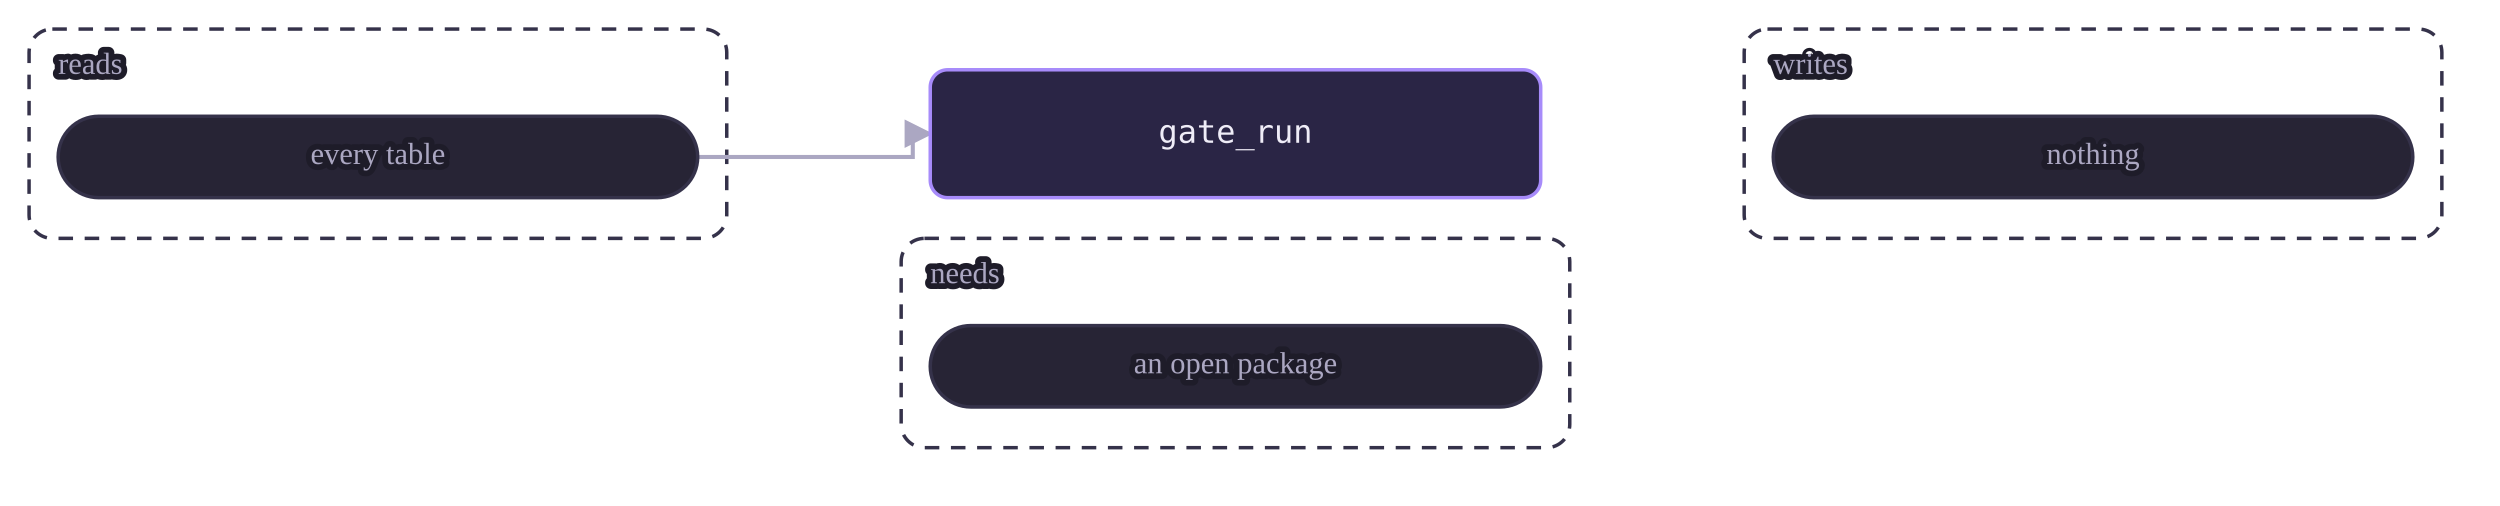
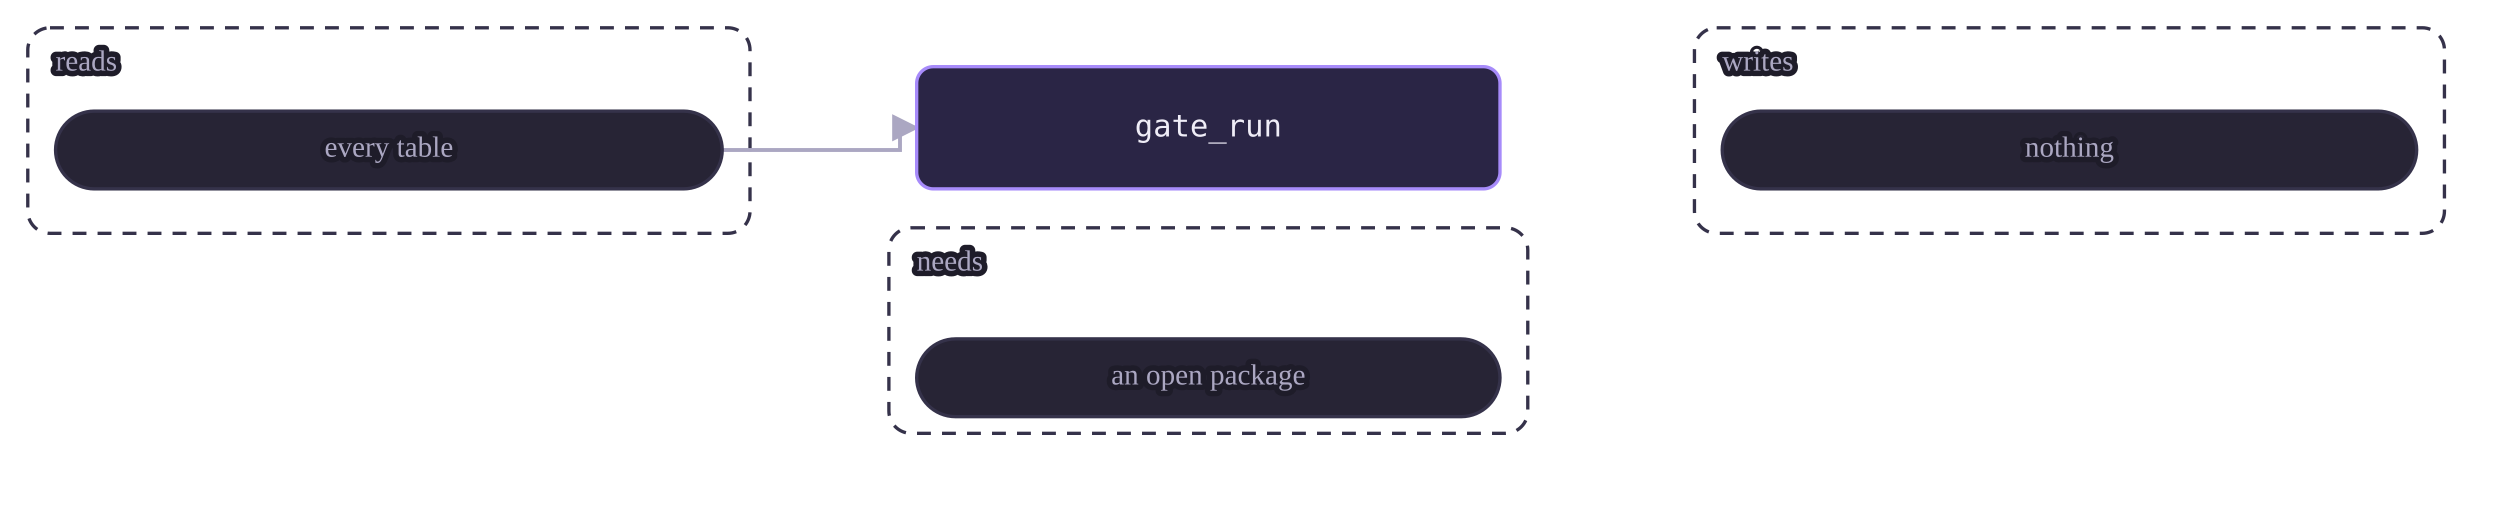
- <svg xmlns="http://www.w3.org/2000/svg" class="dia" lang="en" viewBox="0 0 860 174" width="860" height="174" role="img" aria-label="What the tool needs before it runs, what it reads, and what it writes. Every claim is pinned to a line of the server.">
+ <svg xmlns="http://www.w3.org/2000/svg" class="dia" lang="en" viewBox="0 0 900 186" width="900" height="186" role="img" aria-label="What the tool needs before it runs, what it reads, and what it writes. Every claim is pinned to a line of the server.">
  <style>svg{font-family:Georgia, "Times New Roman", serif;color:#efedf7;direction:ltr}text{fill:currentColor}.box{fill:#272435;stroke:#35324a;stroke-width:1.2}.box.acc{fill:#2a2545;stroke:#a78bfa}.box.good{fill:#23322e;stroke:#3fb950}.box.bad{fill:#38222d;stroke:#f85149}.box.warn{fill:#3a312c;stroke:#e3b341}.box.frame{fill:none;stroke:#35324a;stroke-dasharray:5 4}.frame .lbl{fill:#aba7c2}.edge{fill:none;stroke:#aba7c2;stroke-width:1.4}.edge.acc{stroke:#a78bfa;stroke-width:1.8}.edge.loop{stroke-dasharray:4 3}.lbl{font-size:12px}.lbl.small{font-size:10.5px;fill:#aba7c2;paint-order:stroke fill;stroke:#1e1c29;stroke-width:4px;stroke-linejoin:round}.lbl.strong{font-weight:600;font-size:13px}.num{font-family:Consolas, Menlo, monospace;font-size:11px;direction:ltr;unicode-bidi:isolate}.arrow{fill:#aba7c2}.arrow.acc{fill:#a78bfa}</style>
  <defs>
    <marker id="ar-fx-gate_run-en" viewBox="0 0 10 10" refX="9" refY="5" markerWidth="7" markerHeight="7" orient="auto-start-reverse">
      <path d="M0 0L10 5L0 10z" class="arrow" />
    </marker>
    <marker id="ara-fx-gate_run-en" viewBox="0 0 10 10" refX="9" refY="5" markerWidth="7" markerHeight="7" orient="auto-start-reverse">
      <path d="M0 0L10 5L0 10z" class="arrow acc" />
    </marker>
  </defs>
  <g class="frame">
-     <rect class="box frame" x="10.0" y="10" width="240" height="72" rx="8" />
+     <rect class="box frame" x="10.0" y="10" width="260" height="74" rx="8" />
    <text class="lbl small" x="20.0" y="23.0" text-anchor="start" dominant-baseline="middle">reads</text>
  </g>
  <g class="frame">
-     <rect class="box frame" x="600.0" y="10" width="240" height="72" rx="8" />
-     <text class="lbl small" x="610.0" y="23.0" text-anchor="start" dominant-baseline="middle">writes</text>
+     <rect class="box frame" x="610.0" y="10" width="270" height="74" rx="8" />
+     <text class="lbl small" x="620.0" y="23.0" text-anchor="start" dominant-baseline="middle">writes</text>
  </g>
  <g class="frame">
-     <rect class="box frame" x="310.0" y="82" width="230" height="72" rx="8" />
-     <text class="lbl small" x="320.0" y="95.0" text-anchor="start" dominant-baseline="middle">needs</text>
+     <rect class="box frame" x="320.0" y="82" width="230" height="74" rx="8" />
+     <text class="lbl small" x="330.0" y="95.0" text-anchor="start" dominant-baseline="middle">needs</text>
  </g>
-   <path class="edge  draw" marker-end="url(#ar-fx-gate_run-en)" d="M240.0 54.0 L314.0 54.0 L314.0 46.0 L320.0 46.0" />
+   <path class="edge  draw" marker-end="url(#ar-fx-gate_run-en)" d="M260.0 54.0 L324.0 54.0 L324.0 46.0 L330.0 46.0" />
+   <g data-key="l0">
+     <rect class="box pill" x="20.0" y="40" width="240" height="28" rx="14.0" />
+     <text class="lbl small" x="140.0" y="54.0" text-anchor="middle" dominant-baseline="middle">every table</text>
+   </g>
  <g data-key="r0">
-     <rect class="box pill" x="20.0" y="40" width="220" height="28" rx="14.0" />
-     <text class="lbl small" x="130.0" y="54.0" text-anchor="middle" dominant-baseline="middle">every table</text>
+     <rect class="box pill" x="620.0" y="40" width="250" height="28" rx="14.0" />
+     <text class="lbl small" x="745.0" y="54.0" text-anchor="middle" dominant-baseline="middle">nothing</text>
  </g>
-   <g data-key="w0">
-     <rect class="box pill" x="610.0" y="40" width="220" height="28" rx="14.0" />
-     <text class="lbl small" x="720.0" y="54.0" text-anchor="middle" dominant-baseline="middle">nothing</text>
+   <g data-key="hub">
+     <rect class="box acc strong" x="330.0" y="24" width="210" height="44" rx="6" />
+     <text class="lbl num" x="435.0" y="46.0" text-anchor="middle" dominant-baseline="middle" style="direction:ltr;unicode-bidi:isolate">gate_run</text>
  </g>
-   <g data-key="tool">
-     <rect class="box acc strong" x="320.0" y="24" width="210" height="44" rx="6" />
-     <text class="lbl num" x="425.0" y="46.0" text-anchor="middle" dominant-baseline="middle" style="direction:ltr;unicode-bidi:isolate">gate_run</text>
-   </g>
-   <g data-key="n0">
-     <rect class="box pill" x="320.0" y="112" width="210" height="28" rx="14.0" />
-     <text class="lbl small" x="425.0" y="126.0" text-anchor="middle" dominant-baseline="middle">an open package</text>
+   <g data-key="b0">
+     <rect class="box pill" x="330.0" y="122" width="210" height="28" rx="14.0" />
+     <text class="lbl small" x="435.0" y="136.0" text-anchor="middle" dominant-baseline="middle">an open package</text>
  </g>
</svg>
